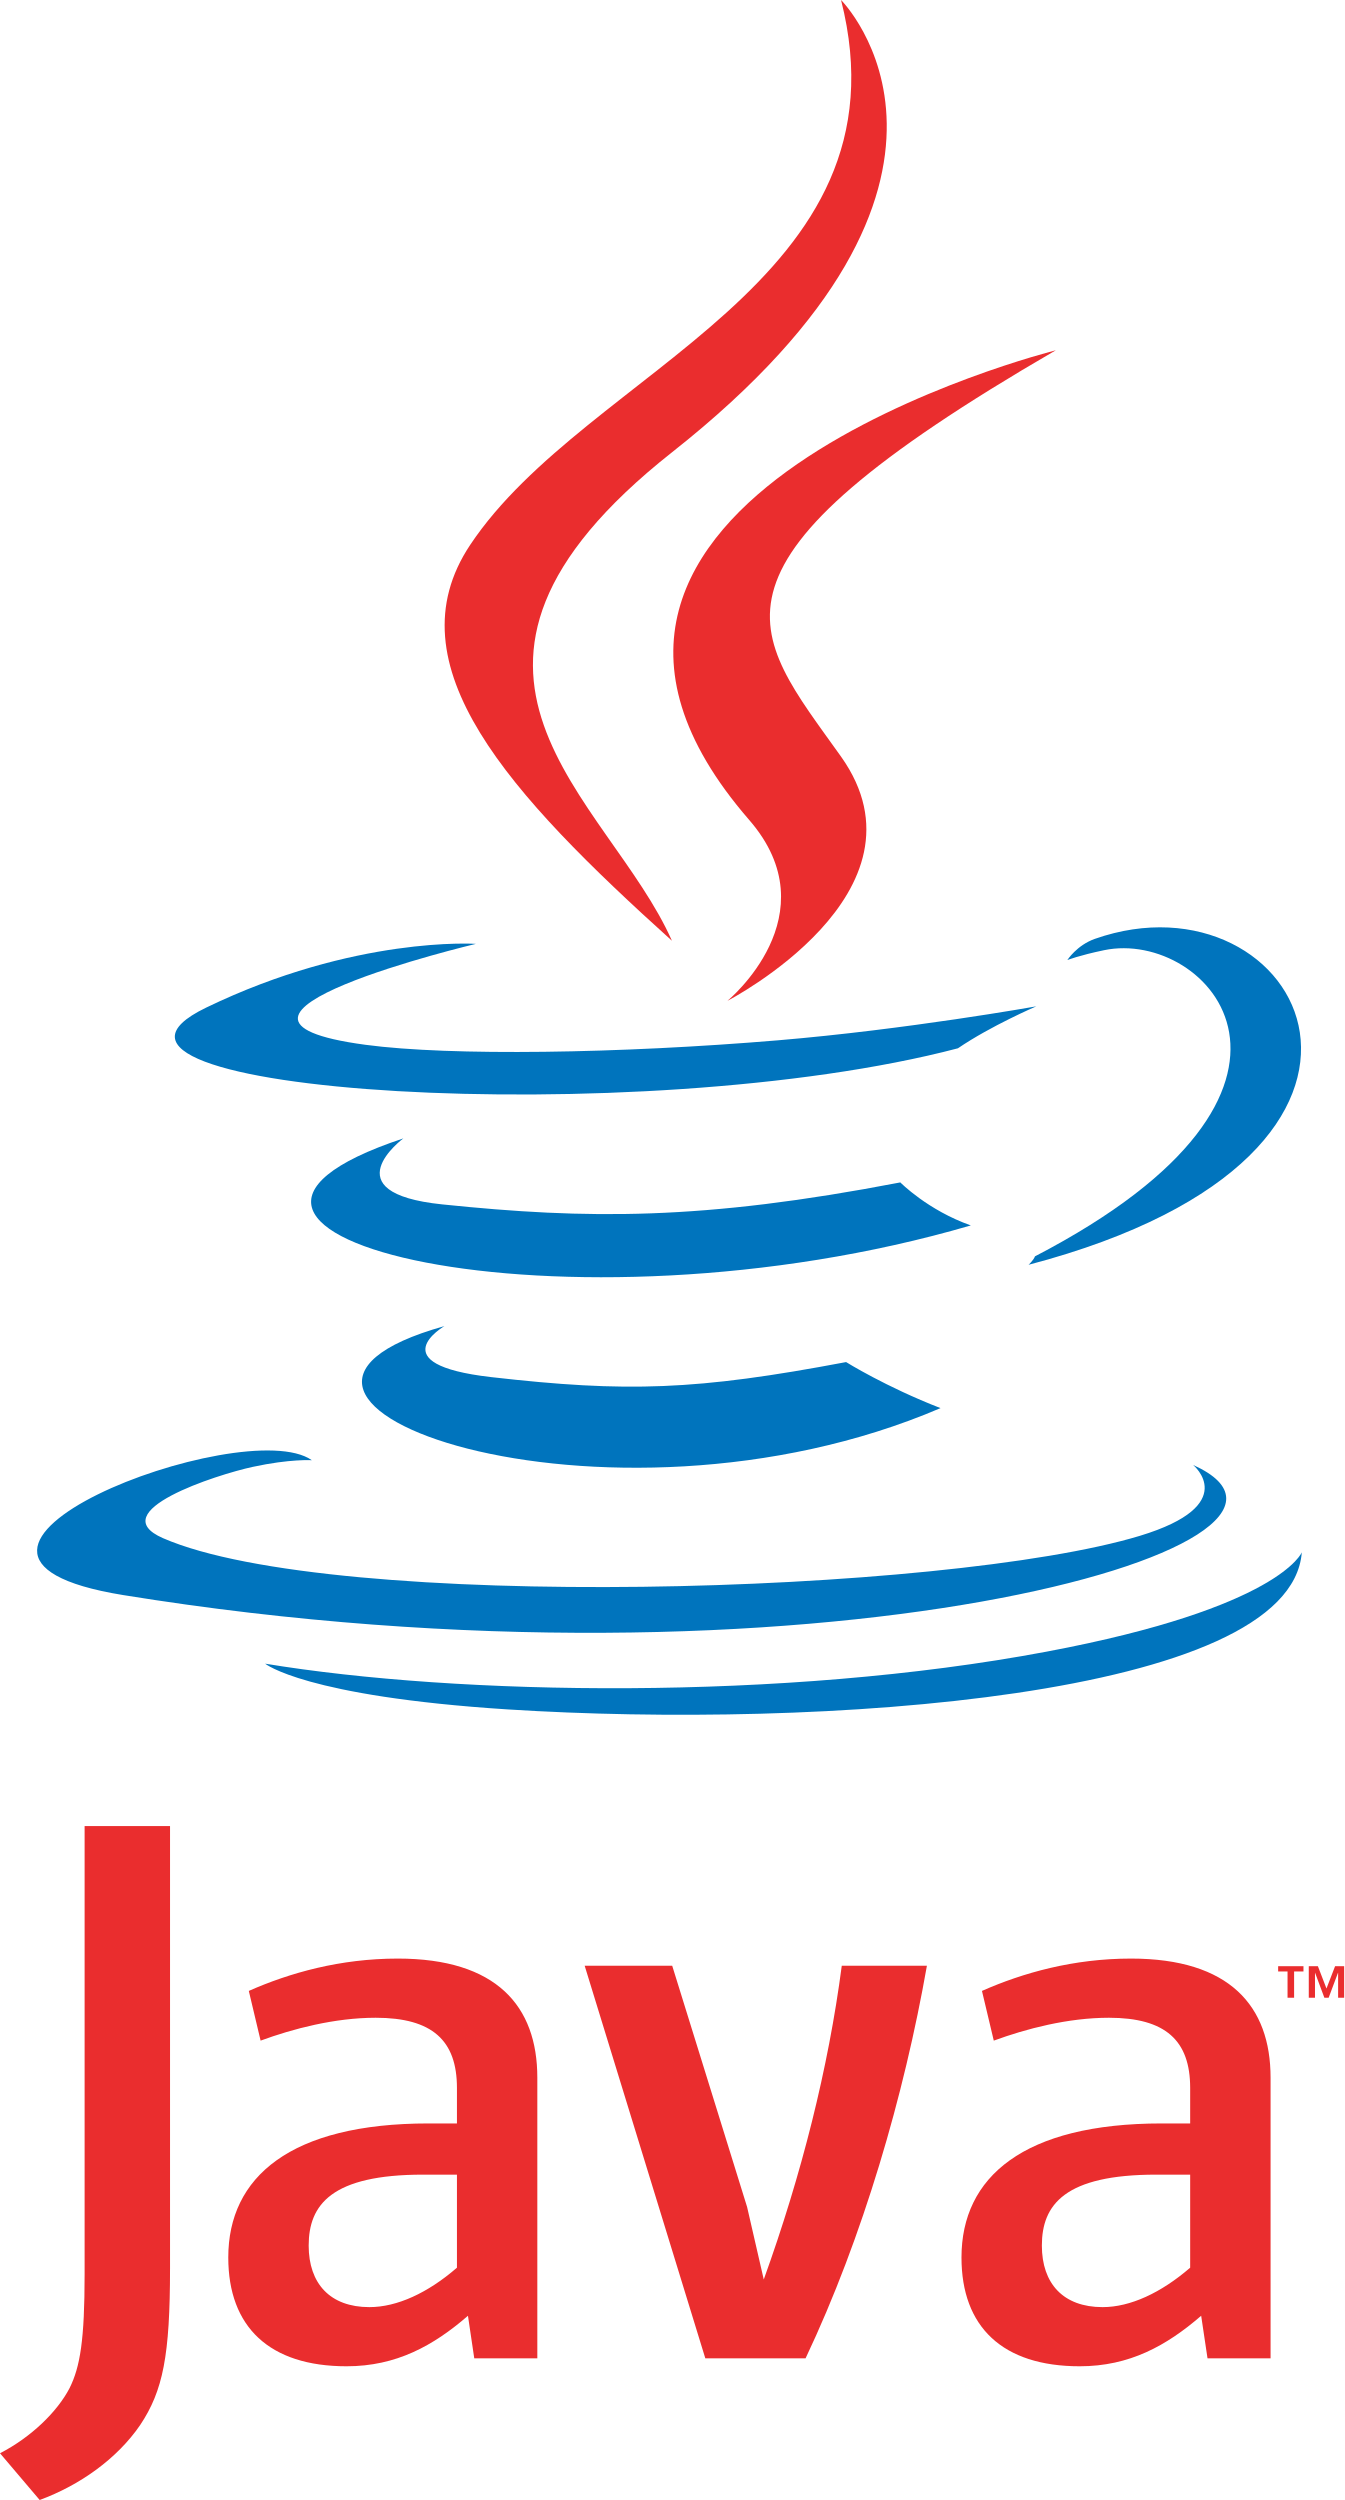
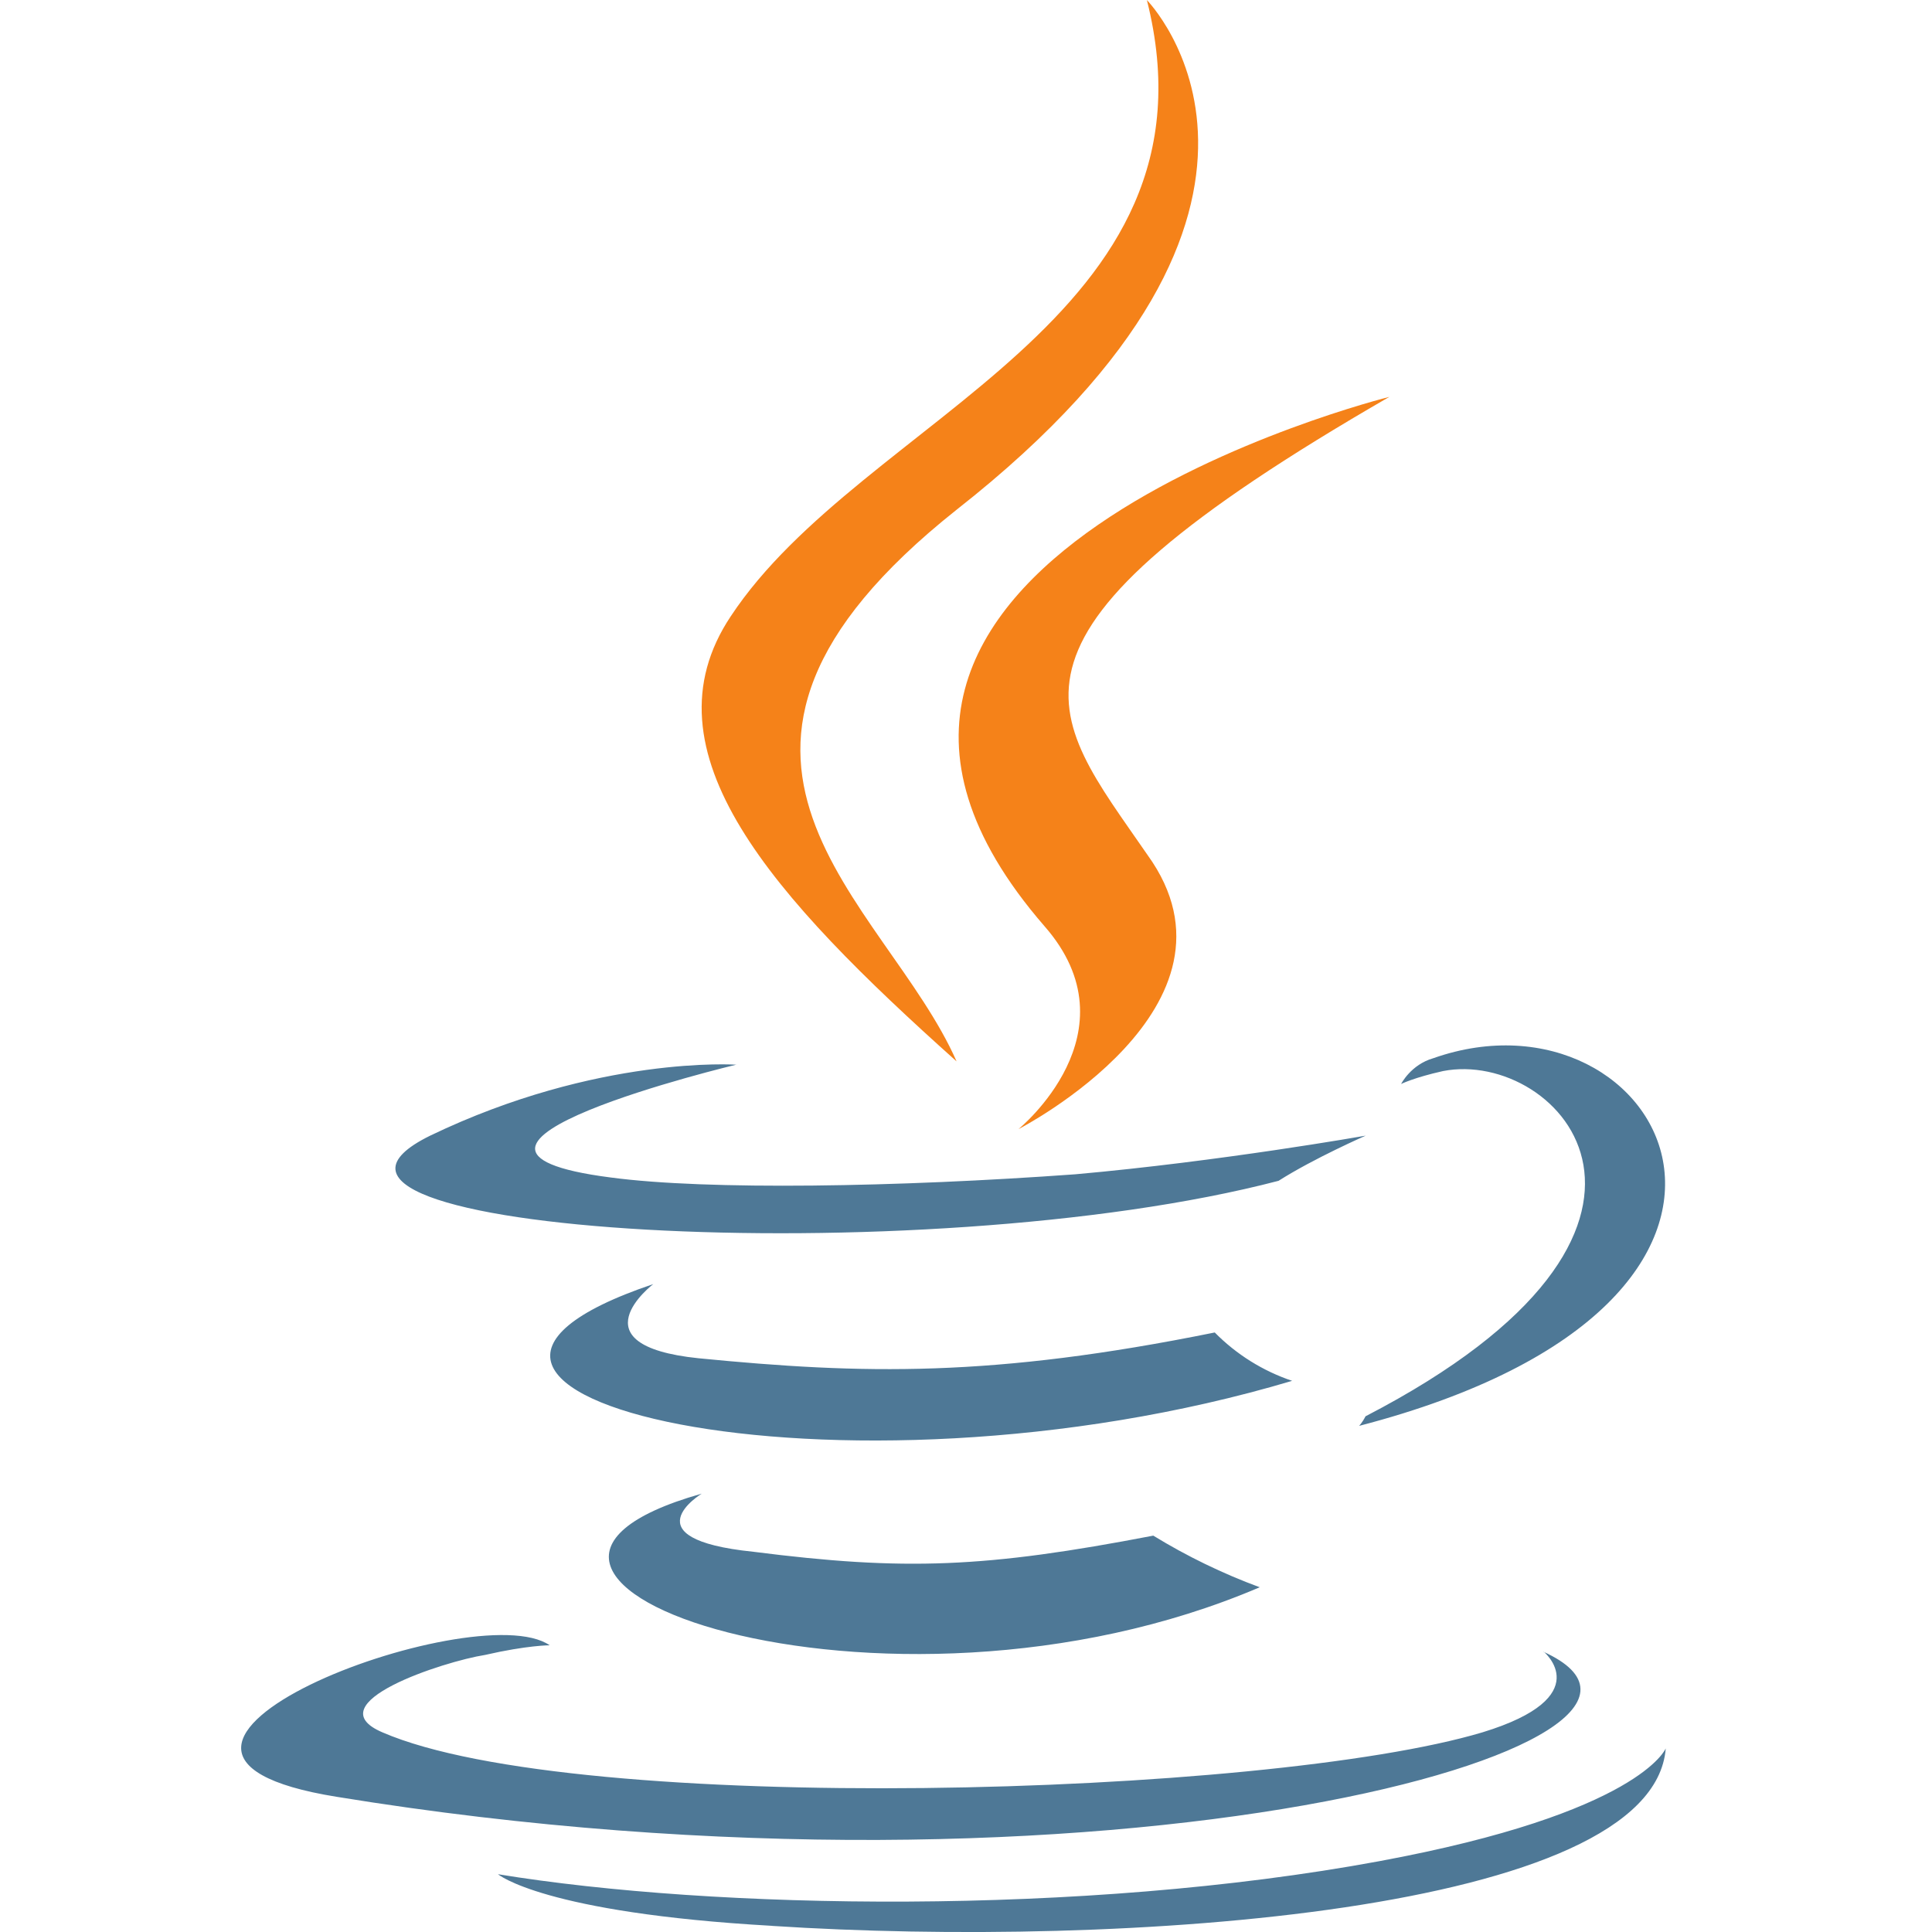
- <svg xmlns="http://www.w3.org/2000/svg" version="1.1" id="Layer_1" width="354.346" height="659.055" viewBox="0 0 354.346 659.055" overflow="visible" enable-background="new 0 0 354.346 659.055" xml:space="preserve">
-   <g>
-     <path fill-rule="evenodd" clip-rule="evenodd" fill="#0074BD" d="M117.151,349.592c0,0-17.265,10.049,12.301,13.44   c35.824,4.09,54.13,3.501,93.596-3.959c0,0,10.397,6.504,24.892,12.137C159.439,409.127,47.644,369.013,117.151,349.592   L117.151,349.592z" />
-     <path fill-rule="evenodd" clip-rule="evenodd" fill="#0074BD" d="M106.331,300.104c0,0-19.367,14.339,10.221,17.397   c38.271,3.951,68.483,4.275,120.792-5.792c0,0,7.218,7.332,18.585,11.339C148.943,354.342,29.782,325.51,106.331,300.104   L106.331,300.104z" />
-     <path fill-rule="evenodd" clip-rule="evenodd" fill="#EA2D2E" d="M197.494,216.145c21.818,25.115-5.721,47.697-5.721,47.697   s55.367-28.577,29.945-64.38c-23.752-33.373-41.962-49.951,56.623-107.124C278.342,92.338,123.587,130.979,197.494,216.145   L197.494,216.145z" />
-     <path fill-rule="evenodd" clip-rule="evenodd" fill="#0074BD" d="M314.542,386.202c0,0,12.781,10.536-14.077,18.684   c-51.071,15.469-212.604,20.135-257.47,0.619c-16.117-7.02,14.121-16.75,23.635-18.805c9.92-2.146,15.584-1.754,15.584-1.754   c-17.937-12.631-115.935,24.807-49.772,35.544C212.871,449.736,361.337,407.317,314.542,386.202L314.542,386.202z" />
-     <path fill-rule="evenodd" clip-rule="evenodd" fill="#0074BD" d="M125.46,248.822c0,0-82.155,19.519-29.092,26.613   c22.412,2.999,67.063,2.309,108.685-1.183c34.006-2.854,68.133-8.958,68.133-8.958s-11.982,5.14-20.657,11.06   C169.085,298.301,7.917,288.08,54.322,265.642C93.549,246.665,125.46,248.822,125.46,248.822L125.46,248.822z" />
-     <path fill-rule="evenodd" clip-rule="evenodd" fill="#0074BD" d="M272.846,331.198c84.818-44.063,45.597-86.412,18.223-80.708   c-6.694,1.397-9.697,2.607-9.697,2.607s2.494-3.907,7.243-5.588c54.155-19.03,95.794,56.146-17.464,85.919   C271.15,333.428,272.453,332.248,272.846,331.198L272.846,331.198z" />
-     <path fill-rule="evenodd" clip-rule="evenodd" fill="#EA2D2E" d="M221.719,0c0,0,46.963,46.99-44.557,119.227   c-73.393,57.969-16.734,91.009-0.026,128.778c-42.845-38.653-74.271-72.684-53.192-104.352   C154.898,97.174,240.663,74.632,221.719,0L221.719,0z" />
-     <path fill-rule="evenodd" clip-rule="evenodd" fill="#0074BD" d="M133.799,450.637c81.397,5.204,206.426-2.896,209.385-41.415   c0,0-5.688,14.602-67.276,26.188c-69.481,13.081-155.197,11.558-206.016,3.167C69.892,438.577,80.303,447.194,133.799,450.637   L133.799,450.637z" />
-     <path fill-rule="evenodd" clip-rule="evenodd" fill="#EA2D2E" d="M339.426,519.716h-2.479v-1.385h6.676v1.385h-2.469v6.928h-1.729   V519.716L339.426,519.716L339.426,519.716z M352.756,520.067h-0.032l-2.461,6.576h-1.132l-2.446-6.576h-0.025v6.576h-1.638v-8.313   h2.402l2.264,5.885l2.271-5.885h2.388v8.313h-1.59V520.067L352.756,520.067z" />
-     <path fill-rule="evenodd" clip-rule="evenodd" fill="#EA2D2E" d="M120.461,597.813c-7.676,6.654-15.793,10.396-23.079,10.396   c-10.378,0-16.007-6.236-16.007-16.216c0-10.803,6.027-18.71,30.163-18.71h8.923V597.813L120.461,597.813L120.461,597.813z    M141.65,621.716V547.72c0-18.915-10.787-31.396-36.782-31.396c-15.168,0-28.467,3.75-39.278,8.525l3.111,13.106   c8.515-3.127,19.526-6.031,30.337-6.031c14.978,0,21.423,6.031,21.423,18.505v9.356h-7.485c-36.383,0-52.798,14.11-52.798,35.336   c0,18.285,10.819,28.682,31.185,28.682c13.088,0,22.87-5.405,32.001-13.315l1.663,11.228H141.65L141.65,621.716z" />
-     <path fill-rule="evenodd" clip-rule="evenodd" fill="#EA2D2E" d="M212.362,621.716h-26.423l-31.807-103.502h23.077l19.743,63.6   l4.391,19.109c9.965-27.639,17.032-55.701,20.566-82.709h22.445C238.352,552.294,227.523,589.706,212.362,621.716L212.362,621.716z   " />
-     <path fill-rule="evenodd" clip-rule="evenodd" fill="#EA2D2E" d="M313.755,597.813c-7.701,6.654-15.82,10.396-23.086,10.396   c-10.382,0-16.011-6.236-16.011-16.216c0-10.803,6.039-18.71,30.154-18.71h8.942V597.813L313.755,597.813L313.755,597.813z    M334.951,621.716V547.72c0-18.915-10.818-31.396-36.789-31.396c-15.188,0-28.484,3.75-39.295,8.525l3.116,13.106   c8.519-3.127,19.545-6.031,30.355-6.031c14.96,0,21.416,6.031,21.416,18.505v9.356h-7.485c-36.391,0-52.801,14.11-52.801,35.336   c0,18.285,10.804,28.682,31.169,28.682c13.099,0,22.862-5.405,32.018-13.315l1.674,11.228H334.951L334.951,621.716z" />
-     <path fill-rule="evenodd" clip-rule="evenodd" fill="#EA2D2E" d="M36.941,639.306c-6.037,8.821-15.8,15.809-26.479,19.749   L0,646.731c8.135-4.178,15.103-10.912,18.345-17.182c2.796-5.589,3.96-12.773,3.96-29.971V481.398h22.519v116.551   C44.824,620.95,42.988,630.249,36.941,639.306L36.941,639.306z" />
-   </g>
+ <svg xmlns="http://www.w3.org/2000/svg" width="64" height="64" viewBox="0 0 32 32">
+   <path d="M11.622 24.74s-1.23.748.855.962c2.51.32 3.847.267 6.625-.267a10.02 10.02 0 0 0 1.763.855c-6.25 2.672-14.16-.16-9.244-1.55zm-.8-3.473s-1.336 1.015.748 1.23c2.725.267 4.862.32 8.55-.427a3.26 3.26 0 0 0 1.282.801c-7.534 2.244-15.976.214-10.58-1.603zm14.747 6.09s.908.748-1.015 1.336c-3.58 1.07-15.014 1.39-18.22 0-1.122-.48 1.015-1.175 1.7-1.282.695-.16 1.07-.16 1.07-.16-1.23-.855-8.175 1.763-3.526 2.51 12.77 2.084 23.296-.908 19.983-2.404zM12.2 17.633s-5.824 1.39-2.084 1.87c1.603.214 4.755.16 7.694-.053 2.404-.214 4.81-.64 4.81-.64s-.855.374-1.443.748c-5.93 1.55-17.312.855-14.052-.748 2.778-1.336 5.076-1.175 5.076-1.175zm10.42 5.824c5.984-3.1 3.206-6.09 1.282-5.717-.48.107-.695.214-.695.214s.16-.32.534-.427c3.794-1.336 6.786 4.007-1.23 6.09 0 0 .053-.053.107-.16zm-9.83 8.442c5.77.374 14.587-.214 14.8-2.94 0 0-.427 1.07-4.755 1.87-4.916.908-11.007.8-14.587.214 0 0 .748.64 4.542.855z" fill="#4e7896" />
+   <path d="M18.996.001s3.313 3.366-3.152 8.442c-5.183 4.114-1.175 6.465 0 9.137-3.046-2.725-5.236-5.13-3.74-7.373C14.294 6.893 20.332 5.3 18.996.001zm-1.7 15.335c1.55 1.763-.427 3.366-.427 3.366s3.954-2.03 2.137-4.542c-1.656-2.404-2.94-3.58 4.007-7.587 0 0-10.953 2.725-5.717 8.763z" fill="#f58219" />
</svg>
